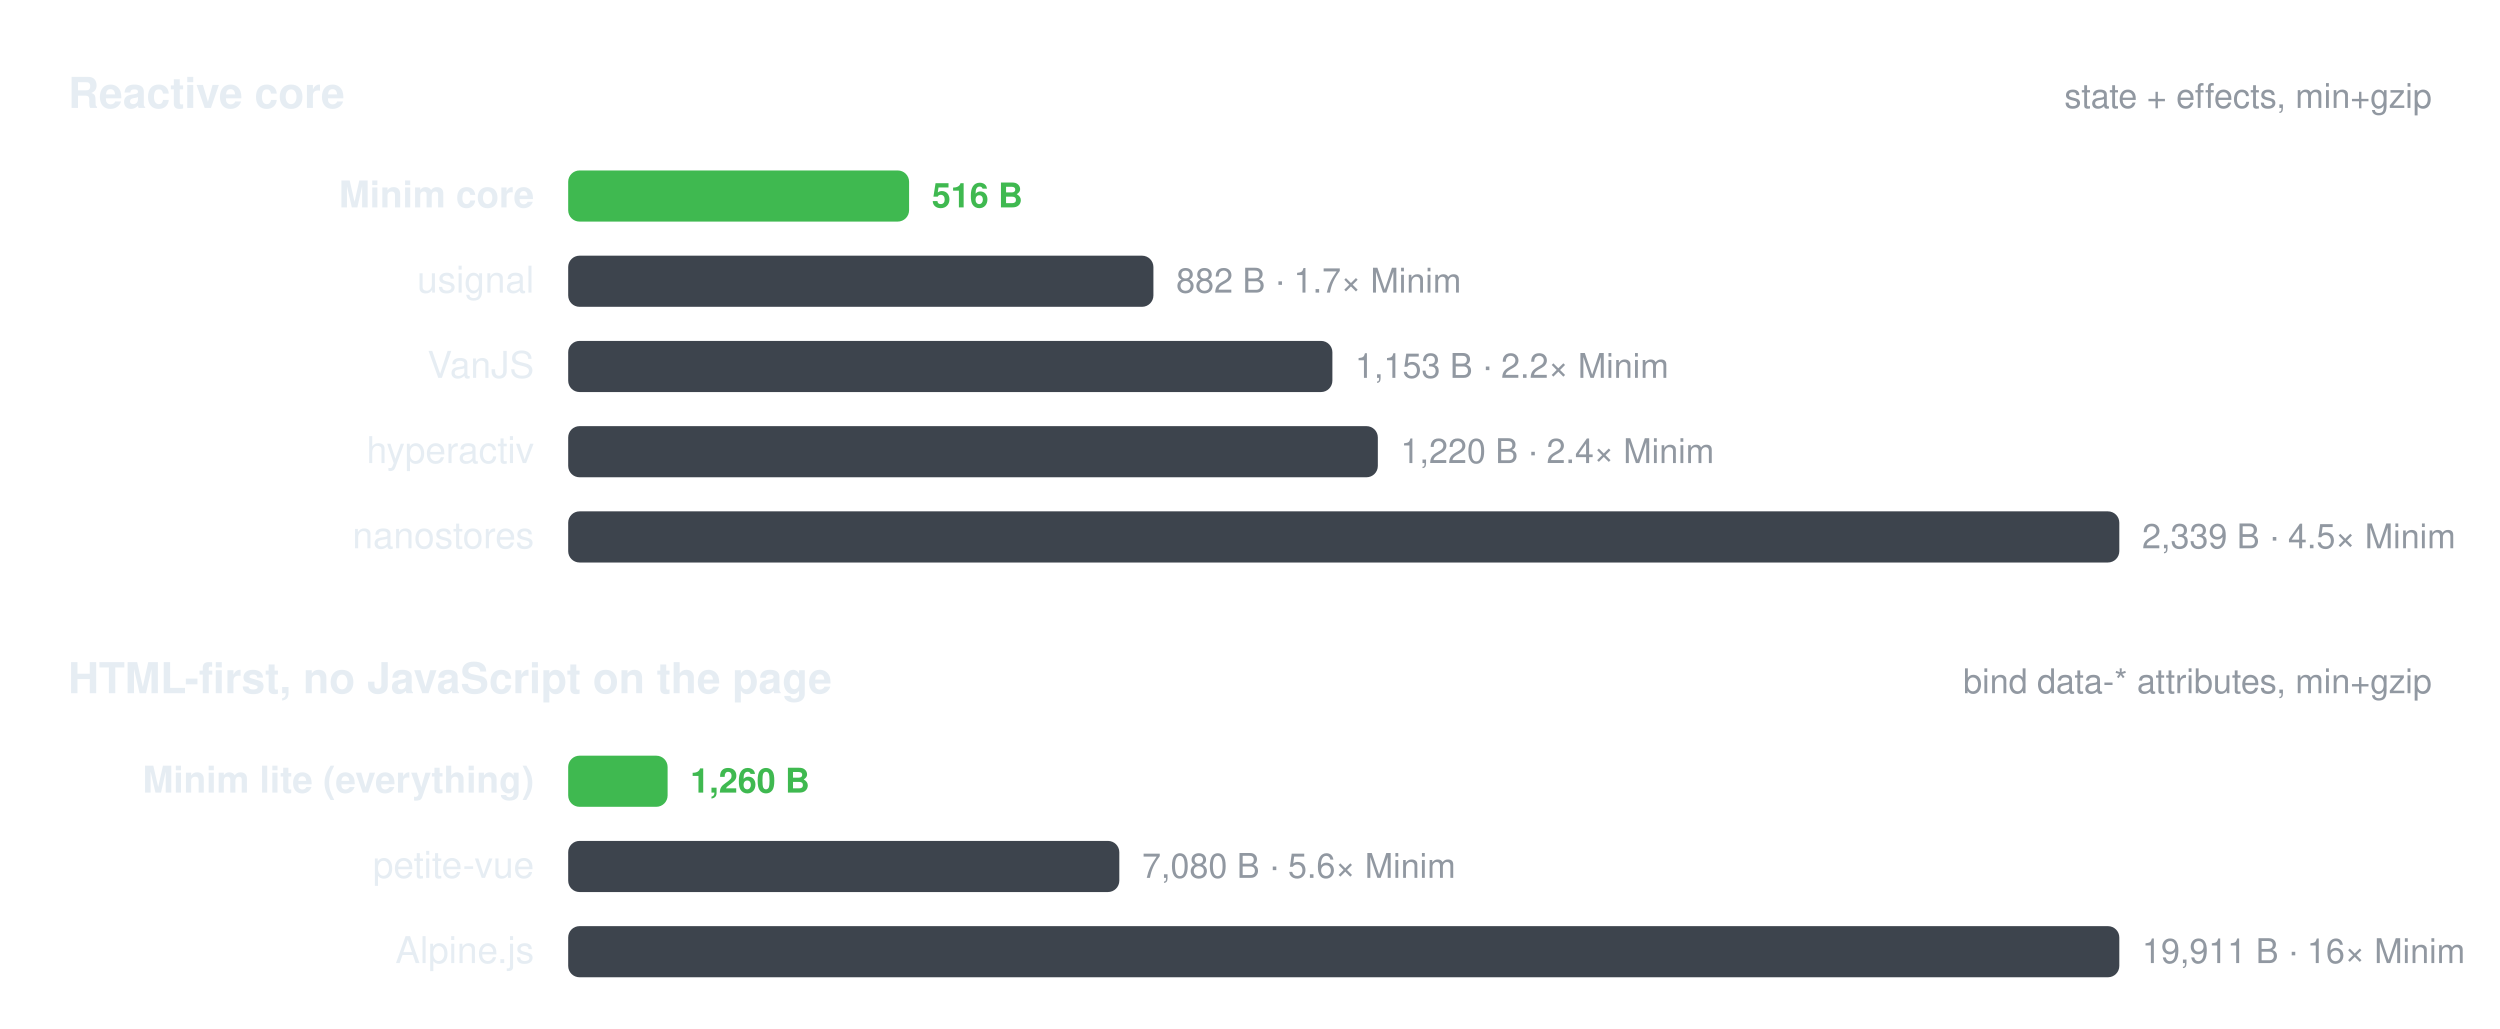
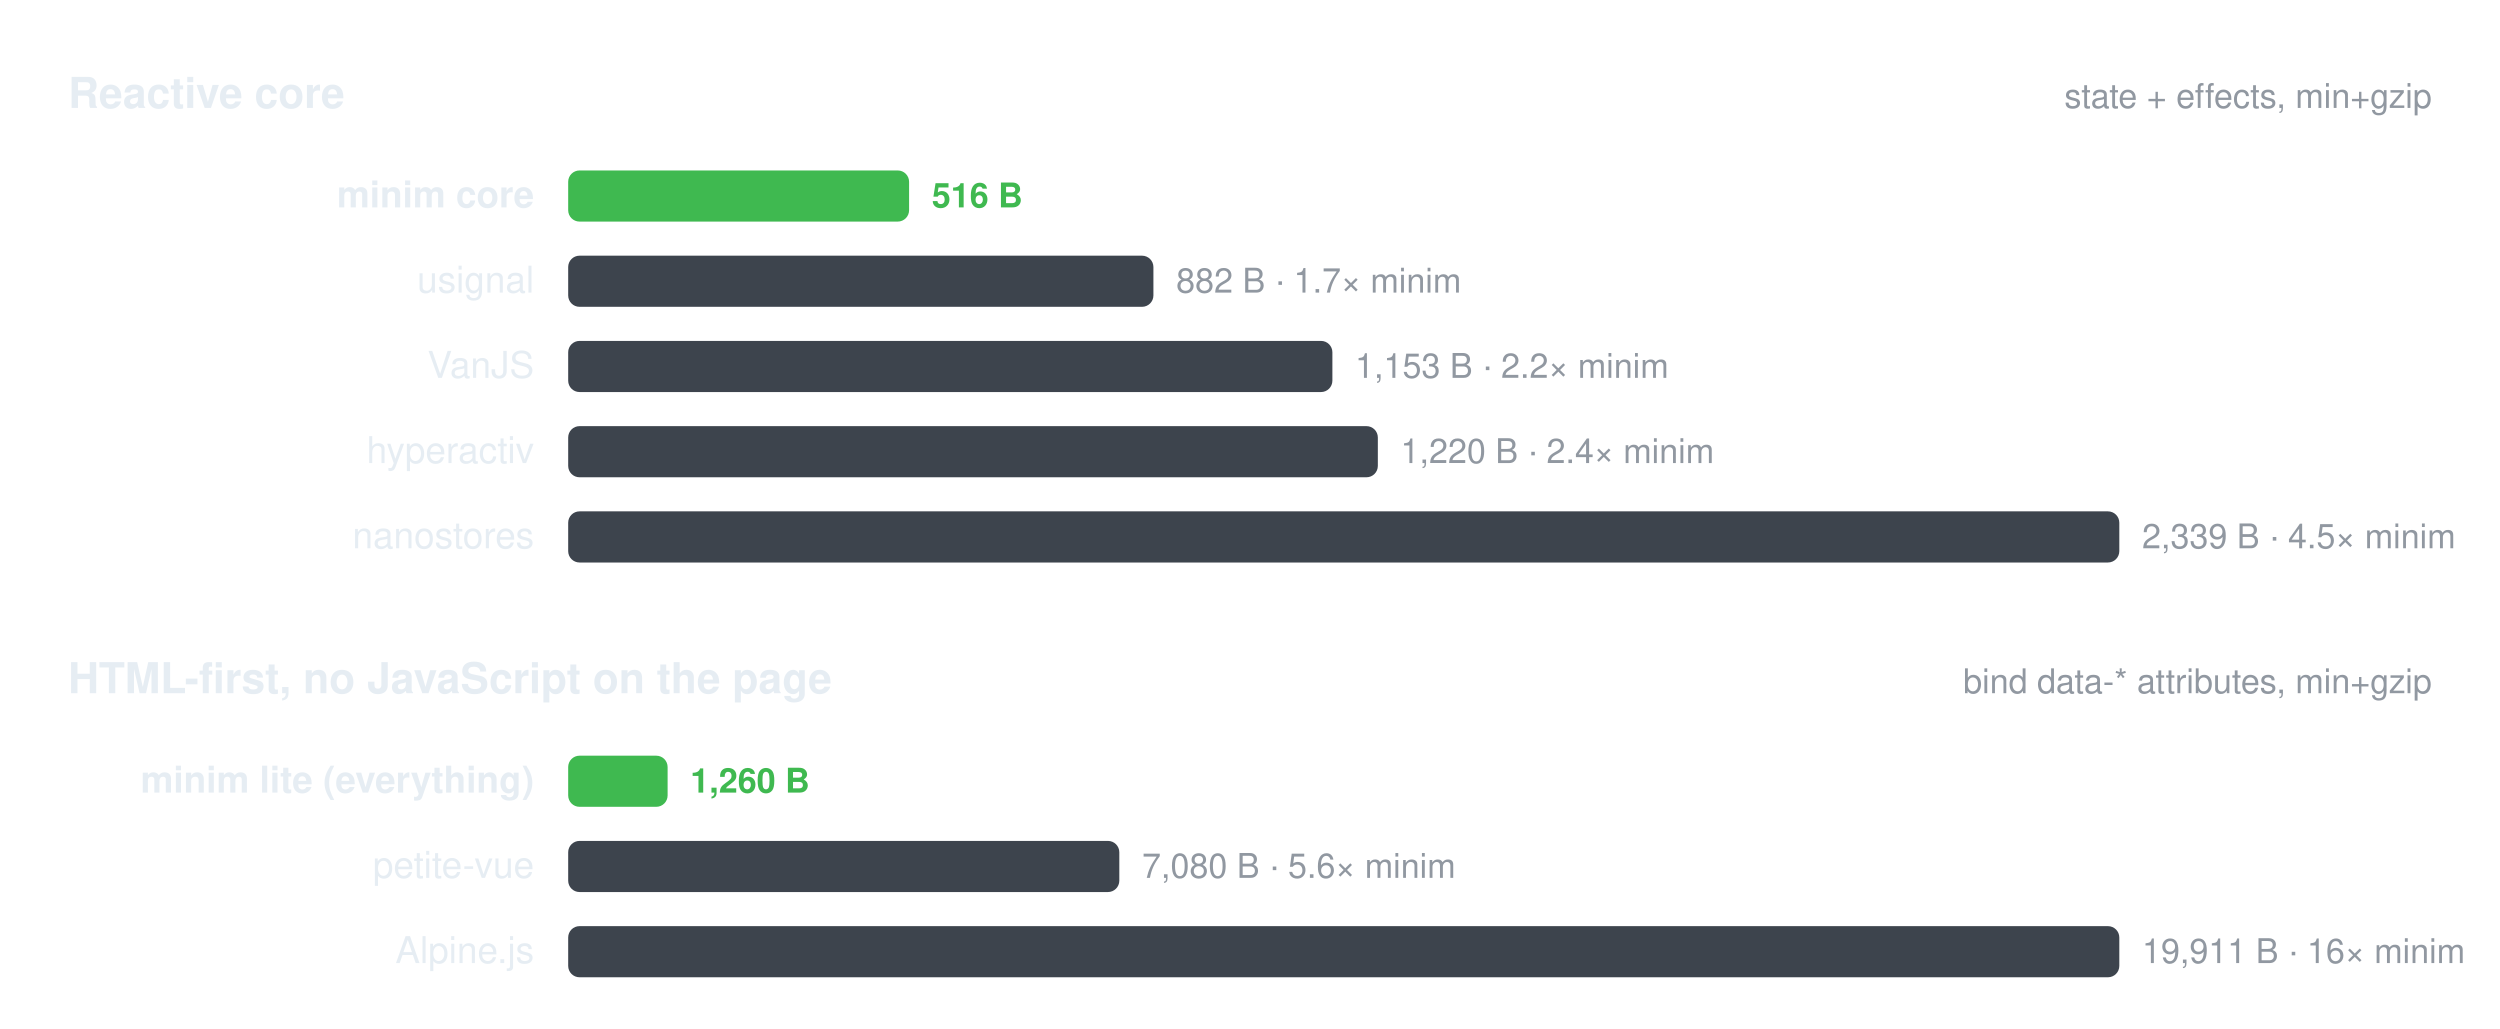
- <svg xmlns="http://www.w3.org/2000/svg" width="880" height="362" viewBox="0 0 880 362" role="img" aria-label="Size comparison: Minim is the smallest in both groups">
+ <svg xmlns="http://www.w3.org/2000/svg" width="880" height="362" viewBox="0 0 880 362" role="img" aria-label="Size comparison: minim is the smallest in both groups">
  <rect width="880" height="362" fill="transparent" />
  <text x="24" y="38" font-family="ui-sans-serif, system-ui, -apple-system, 'Segoe UI', Helvetica, Arial, sans-serif" font-size="15" font-weight="700" fill="#e6edf3">Reactive core</text>
  <text x="856" y="38" font-family="ui-sans-serif, system-ui, -apple-system, 'Segoe UI', Helvetica, Arial, sans-serif" font-size="12" fill="#9198a1" text-anchor="end">state + effects, min+gzip</text>
-   <text x="188" y="73" font-family="ui-sans-serif, system-ui, -apple-system, 'Segoe UI', Helvetica, Arial, sans-serif" font-size="13" font-weight="700" fill="#e6edf3" text-anchor="end">Minim core</text>
+   <text x="188" y="73" font-family="ui-sans-serif, system-ui, -apple-system, 'Segoe UI', Helvetica, Arial, sans-serif" font-size="13" font-weight="700" fill="#e6edf3" text-anchor="end">minim core</text>
  <rect x="200" y="60" width="120" height="18" rx="4" fill="#3fb950" />
  <text x="328" y="73" font-family="ui-sans-serif, system-ui, -apple-system, 'Segoe UI', Helvetica, Arial, sans-serif" font-size="12" font-weight="700" fill="#3fb950">516 B</text>
  <text x="188" y="103" font-family="ui-sans-serif, system-ui, -apple-system, 'Segoe UI', Helvetica, Arial, sans-serif" font-size="13" font-weight="400" fill="#e6edf3" text-anchor="end">usignal</text>
  <rect x="200" y="90" width="206" height="18" rx="4" fill="#3d444d" />
-   <text x="414" y="103" font-family="ui-sans-serif, system-ui, -apple-system, 'Segoe UI', Helvetica, Arial, sans-serif" font-size="12" font-weight="400" fill="#9198a1">882 B  ·  1.7× Minim</text>
+   <text x="414" y="103" font-family="ui-sans-serif, system-ui, -apple-system, 'Segoe UI', Helvetica, Arial, sans-serif" font-size="12" font-weight="400" fill="#9198a1">882 B  ·  1.7× minim</text>
  <text x="188" y="133" font-family="ui-sans-serif, system-ui, -apple-system, 'Segoe UI', Helvetica, Arial, sans-serif" font-size="13" font-weight="400" fill="#e6edf3" text-anchor="end">VanJS</text>
  <rect x="200" y="120" width="269" height="18" rx="4" fill="#3d444d" />
-   <text x="477" y="133" font-family="ui-sans-serif, system-ui, -apple-system, 'Segoe UI', Helvetica, Arial, sans-serif" font-size="12" font-weight="400" fill="#9198a1">1,153 B  ·  2.2× Minim</text>
+   <text x="477" y="133" font-family="ui-sans-serif, system-ui, -apple-system, 'Segoe UI', Helvetica, Arial, sans-serif" font-size="12" font-weight="400" fill="#9198a1">1,153 B  ·  2.2× minim</text>
  <text x="188" y="163" font-family="ui-sans-serif, system-ui, -apple-system, 'Segoe UI', Helvetica, Arial, sans-serif" font-size="13" font-weight="400" fill="#e6edf3" text-anchor="end">hyperactiv</text>
  <rect x="200" y="150" width="285" height="18" rx="4" fill="#3d444d" />
-   <text x="493" y="163" font-family="ui-sans-serif, system-ui, -apple-system, 'Segoe UI', Helvetica, Arial, sans-serif" font-size="12" font-weight="400" fill="#9198a1">1,220 B  ·  2.4× Minim</text>
+   <text x="493" y="163" font-family="ui-sans-serif, system-ui, -apple-system, 'Segoe UI', Helvetica, Arial, sans-serif" font-size="12" font-weight="400" fill="#9198a1">1,220 B  ·  2.4× minim</text>
  <text x="188" y="193" font-family="ui-sans-serif, system-ui, -apple-system, 'Segoe UI', Helvetica, Arial, sans-serif" font-size="13" font-weight="400" fill="#e6edf3" text-anchor="end">nanostores</text>
  <rect x="200" y="180" width="546" height="18" rx="4" fill="#3d444d" />
-   <text x="754" y="193" font-family="ui-sans-serif, system-ui, -apple-system, 'Segoe UI', Helvetica, Arial, sans-serif" font-size="12" font-weight="400" fill="#9198a1">2,339 B  ·  4.5× Minim</text>
+   <text x="754" y="193" font-family="ui-sans-serif, system-ui, -apple-system, 'Segoe UI', Helvetica, Arial, sans-serif" font-size="12" font-weight="400" fill="#9198a1">2,339 B  ·  4.5× minim</text>
  <text x="24" y="244" font-family="ui-sans-serif, system-ui, -apple-system, 'Segoe UI', Helvetica, Arial, sans-serif" font-size="15" font-weight="700" fill="#e6edf3">HTML-first, no JavaScript on the page</text>
  <text x="856" y="244" font-family="ui-sans-serif, system-ui, -apple-system, 'Segoe UI', Helvetica, Arial, sans-serif" font-size="12" fill="#9198a1" text-anchor="end">bind data-* attributes, min+gzip</text>
-   <text x="188" y="279" font-family="ui-sans-serif, system-ui, -apple-system, 'Segoe UI', Helvetica, Arial, sans-serif" font-size="13" font-weight="700" fill="#e6edf3" text-anchor="end">Minim lite (everything)</text>
+   <text x="188" y="279" font-family="ui-sans-serif, system-ui, -apple-system, 'Segoe UI', Helvetica, Arial, sans-serif" font-size="13" font-weight="700" fill="#e6edf3" text-anchor="end">minim lite (everything)</text>
  <rect x="200" y="266" width="35" height="18" rx="4" fill="#3fb950" />
  <text x="243" y="279" font-family="ui-sans-serif, system-ui, -apple-system, 'Segoe UI', Helvetica, Arial, sans-serif" font-size="12" font-weight="700" fill="#3fb950">1,260 B</text>
  <text x="188" y="309" font-family="ui-sans-serif, system-ui, -apple-system, 'Segoe UI', Helvetica, Arial, sans-serif" font-size="13" font-weight="400" fill="#e6edf3" text-anchor="end">petite-vue</text>
  <rect x="200" y="296" width="194" height="18" rx="4" fill="#3d444d" />
-   <text x="402" y="309" font-family="ui-sans-serif, system-ui, -apple-system, 'Segoe UI', Helvetica, Arial, sans-serif" font-size="12" font-weight="400" fill="#9198a1">7,080 B  ·  5.6× Minim</text>
+   <text x="402" y="309" font-family="ui-sans-serif, system-ui, -apple-system, 'Segoe UI', Helvetica, Arial, sans-serif" font-size="12" font-weight="400" fill="#9198a1">7,080 B  ·  5.6× minim</text>
  <text x="188" y="339" font-family="ui-sans-serif, system-ui, -apple-system, 'Segoe UI', Helvetica, Arial, sans-serif" font-size="13" font-weight="400" fill="#e6edf3" text-anchor="end">Alpine.js</text>
  <rect x="200" y="326" width="546" height="18" rx="4" fill="#3d444d" />
-   <text x="754" y="339" font-family="ui-sans-serif, system-ui, -apple-system, 'Segoe UI', Helvetica, Arial, sans-serif" font-size="12" font-weight="400" fill="#9198a1">19,911 B  ·  16× Minim</text>
+   <text x="754" y="339" font-family="ui-sans-serif, system-ui, -apple-system, 'Segoe UI', Helvetica, Arial, sans-serif" font-size="12" font-weight="400" fill="#9198a1">19,911 B  ·  16× minim</text>
</svg>
